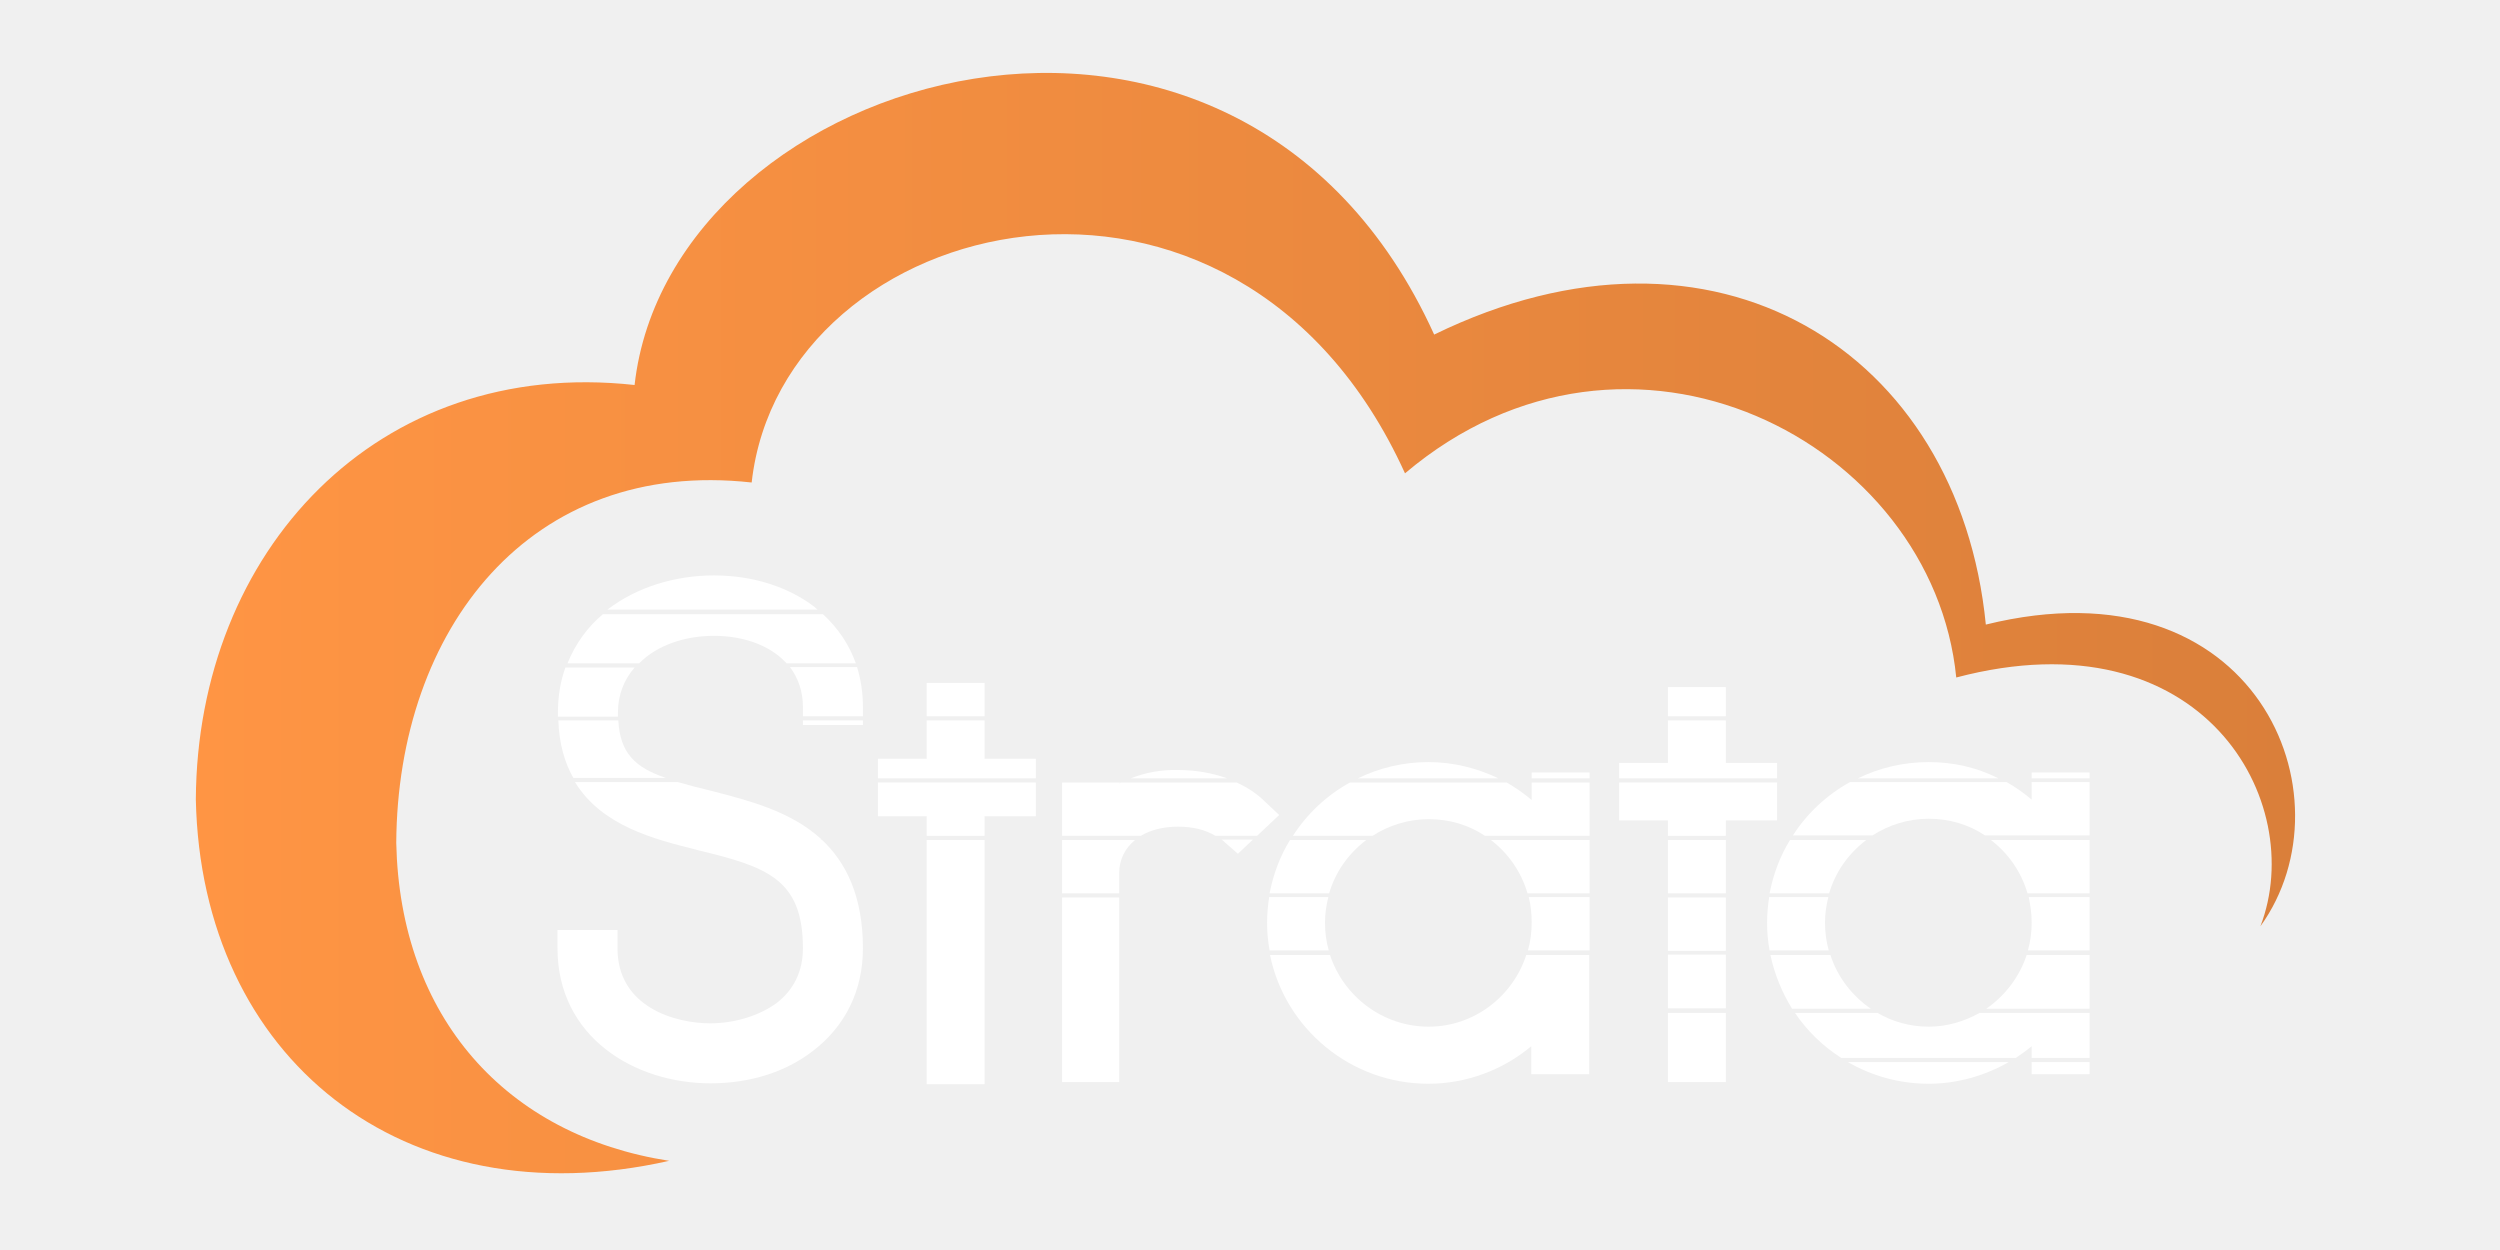
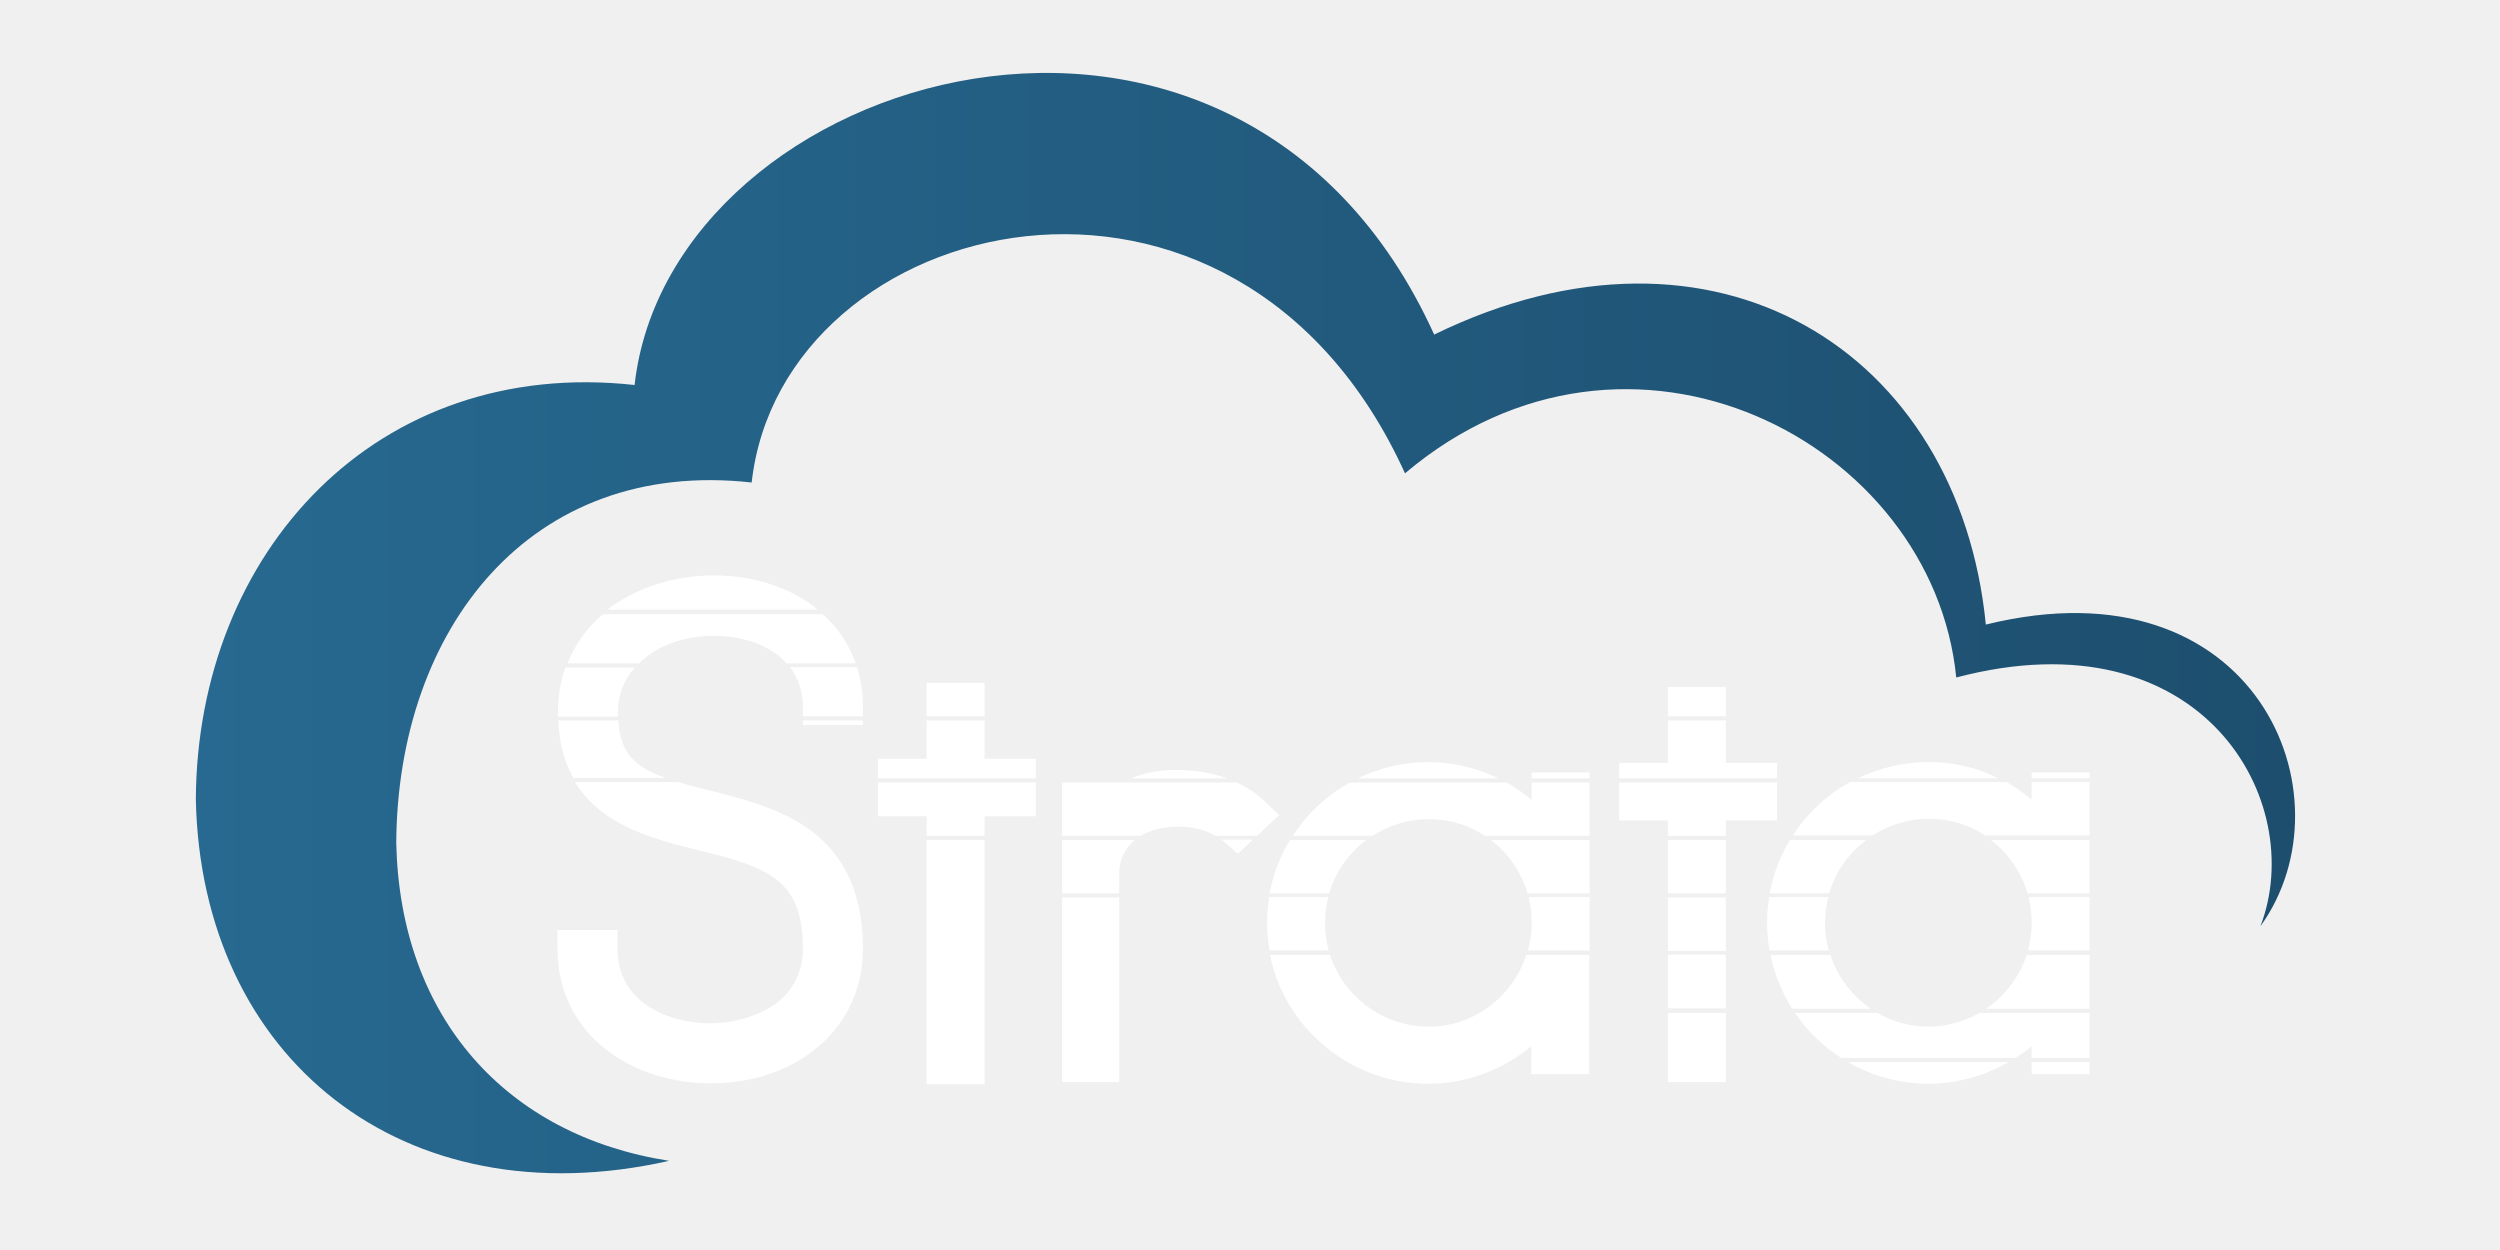
<svg xmlns="http://www.w3.org/2000/svg" version="1.1" id="Layer_1" x="0px" y="0px" viewBox="0 0 600 300" style="enable-background:new 0 0 600 300;" xml:space="preserve">
  <style type="text/css">
	.st0{fill:none;}
	.st1{fill:#FFFFFF;}
- 	.st2{fill:url(#path15_2_);}
+ 	.st2{fill:url(#path15_1_);}
</style>
  <path id="path4" class="st0" d="M170.6,260.1c-18.2,0-36.7-11.1-36.7-32.4v-4.4h14.4v4.4c0,14.2,14,18,22.2,18  c5.9,0,11.7-1.8,15.9-4.8c4.2-3.2,6.4-7.7,6.4-13.2c0-16.7-8.7-19.6-25.4-23.6l-0.3-0.1c-14-3.5-33.2-8.4-33.2-32.9  c0-21.6,18.8-32.9,37.4-32.9c9.3,0,17.8,2.7,24.1,7.5c7.6,5.8,11.7,14.1,11.7,24v4.4h-14.4v-4.4c0-5.1-2.1-9.5-6.1-12.5  c-3.9-3-9.3-4.6-15.3-4.6c-11.4,0-23,6.4-23,18.5c0,12.7,6.9,15,22.4,18.8l0.4,0.1c15.2,3.9,36.1,9.1,36.1,37.7  c0,10.1-4.2,18.7-12.1,24.7C188.6,257.4,180.1,260.1,170.6,260.1z M236.3,195.9h12.3v-13.7h-12.3V164h-13.9v18.2h-11.7v13.7h11.7  v64.3h13.9V195.9z M268.6,209.6c0-6.7,5.7-11.2,14.1-11.2c4.6,0,8.5,1.3,11.3,3.9l3.1,2.7l9.9-9.4l-3.4-3.2  c-5.1-4.9-12.6-7.6-20.9-7.6c-5.1,0-9.9,1.1-14.1,3.2v-0.9h-13.7v72.6h13.7V209.6z M367.6,251.1v6.7h13.9v-72.4h-13.9v6.6  c-6.8-5.8-15.6-9.1-24.7-9.1c-21.4,0-38.8,17.3-38.8,38.6s17.4,38.6,38.8,38.6C352,260.1,360.8,256.8,367.6,251.1z M367.6,221.5  c0,13.7-11.1,24.9-24.7,24.9c-13.7,0-24.9-11.2-24.9-24.9s11.2-24.9,24.9-24.9C356.5,196.5,367.6,207.7,367.6,221.5z M414.2,196.9  h12.3v-13.7h-12.3V165h-13.9v18.2h-11.7v13.7h11.7v62.8h13.9V196.9z M487.6,251.1v6.7h13.9v-72.4h-13.9v6.6  c-6.8-5.8-15.6-9.1-24.7-9.1c-21.4,0-38.8,17.3-38.8,38.6s17.4,38.6,38.8,38.6C472,260.1,480.7,256.8,487.6,251.1z M487.6,221.5  c0,13.7-11.1,24.9-24.7,24.9c-13.7,0-24.9-11.2-24.9-24.9s11.2-24.9,24.9-24.9C476.5,196.5,487.6,207.7,487.6,221.5z" />
  <g id="g94">
    <path id="path6" class="st1" d="M269,187.8h-0.4v0.2C268.7,187.9,268.9,187.8,269,187.8z" />
    <rect id="rect8" x="400.3" y="243.1" class="st1" width="13.9" height="16.6" />
    <path id="path10" class="st1" d="M366.6,214.4h14.9v-12.8h-23.7C361.9,204.7,365.1,209.2,366.6,214.4z" />
    <path id="path12" class="st1" d="M439,214.4c1.5-5.2,4.7-9.6,8.9-12.8h-18.3c-2.4,3.9-4,8.2-4.9,12.8H439z" />
    <path id="path14" class="st1" d="M319,214.4c1.5-5.2,4.7-9.6,8.9-12.8h-18.3c-2.4,3.9-4,8.2-4.9,12.8H319z" />
    <rect id="rect16" x="400.3" y="201.6" class="st1" width="13.9" height="12.8" />
    <path id="path18" class="st1" d="M268.6,209.6c0-3.3,1.4-6,3.8-8h-17.5v12.8h13.7V209.6z" />
    <path id="path20" class="st1" d="M297.1,204.9l3.6-3.4h-7.5c0.3,0.2,0.6,0.5,0.8,0.7L297.1,204.9z" />
    <path id="path22" class="st1" d="M273.8,200.6c2.3-1.4,5.4-2.2,8.9-2.2s6.5,0.7,9,2.2h10l5.3-5l-3.4-3.2c-1.9-1.9-4.2-3.4-6.8-4.6   H269c-0.1,0.1-0.3,0.1-0.4,0.2v-0.2h-13.7v12.8H273.8z" />
    <path id="path24" class="st1" d="M310.3,200.6h19.1c3.9-2.5,8.5-4,13.5-4s9.6,1.4,13.5,4h25.1v-12.8h-13.9v4.2   c-1.9-1.6-3.9-3-6-4.2H324C318.5,190.8,313.7,195.3,310.3,200.6z" />
    <path id="path26" class="st1" d="M197,201.3c-7.4-6.7-17.5-9.2-25.9-11.4l-0.4-0.1c-3-0.7-5.6-1.4-8-2.1H138   c6.4,10.5,19,13.7,29,16.2l0.3,0.1c16.7,4,25.4,6.9,25.4,23.6c0,5.5-2.2,10-6.4,13.2c-4.2,3-10,4.8-15.9,4.8   c-8.2,0-22.2-3.8-22.2-18v-4.4h-14.4v4.4c0,21.3,18.5,32.4,36.7,32.4c9.5,0,18-2.7,24.5-7.7c7.9-6,12.1-14.6,12.1-24.7   c0-12.6-4.1-20.7-9.9-26.1H197V201.3L197,201.3z" />
    <polygon id="polygon28" class="st1" points="400.3,196.9 400.3,200.6 414.2,200.6 414.2,196.9 426.5,196.9 426.5,187.8    388.6,187.8 388.6,196.9  " />
    <path id="path30" class="st1" d="M424.7,228.1h14.2c-0.6-2.1-0.9-4.4-0.9-6.7c0-2.1,0.3-4.1,0.8-6.1h-14.2c-0.3,2-0.5,4-0.5,6.1   C424.1,223.7,424.3,226,424.7,228.1z" />
    <polygon id="polygon32" class="st1" points="222.4,195.9 222.4,200.6 236.3,200.6 236.3,195.9 248.6,195.9 248.6,187.8    210.7,187.8 210.7,195.9  " />
    <path id="path34" class="st1" d="M148.4,172.9H134c0.2,5.6,1.5,10.1,3.6,13.8h22.2C152.4,184.2,148.8,180.7,148.4,172.9z" />
    <path id="path36" class="st1" d="M487.6,191.9c-1.9-1.6-3.9-3-6-4.2H444c-5.6,3.1-10.3,7.5-13.7,12.8h19.1c3.9-2.5,8.5-4,13.5-4   s9.6,1.4,13.5,4h25.1v-12.8h-13.9V191.9z" />
    <path id="path38" class="st1" d="M476.7,242.1h24.8v-12.9h-15.1C484.7,234.4,481.2,239,476.7,242.1z" />
    <path id="path40" class="st1" d="M487.6,221.4c0,2.3-0.3,4.6-0.9,6.7h14.8v-12.8h-14.6C487.3,217.3,487.6,219.3,487.6,221.4z" />
    <path id="path42" class="st1" d="M486.6,214.4h14.9v-12.8h-23.7C481.9,204.7,485.1,209.2,486.6,214.4z" />
    <polygon id="polygon44" class="st1" points="400.3,183.1 388.6,183.1 388.6,186.8 426.5,186.8 426.5,183.1 414.2,183.1    414.2,172.9 400.3,172.9  " />
    <rect id="rect46" x="400.3" y="215.4" class="st1" width="13.9" height="12.8" />
    <path id="path48" class="st1" d="M192.7,169.6v2.3h14.4v-2.3c0-3.4-0.5-6.5-1.4-9.5h-16.1C191.6,162.8,192.7,166,192.7,169.6z" />
    <path id="path50" class="st1" d="M366.7,228.1h14.8v-12.8h-14.6c0.5,2,0.7,4,0.7,6.1C367.6,223.8,367.3,226,366.7,228.1z" />
    <path id="path52" class="st1" d="M318,221.4c0-2.1,0.3-4.1,0.8-6.1h-14.2c-0.3,2-0.5,4-0.5,6.1c0,2.3,0.2,4.5,0.6,6.7h14.2   C318.3,226,318,223.8,318,221.4z" />
    <path id="path54" class="st1" d="M449,242.1c-4.5-3.1-8-7.6-9.7-12.9h-14.4c1,4.7,2.8,9,5.2,12.9H449z" />
    <path id="path56" class="st1" d="M342.9,246.4c-11,0-20.4-7.2-23.7-17.2h-14.4c3.6,17.6,19.3,30.9,38,30.9c9.1,0,17.9-3.3,24.7-9   v6.7h13.9v-28.6h-15.1C363.1,239.1,353.8,246.4,342.9,246.4z" />
    <rect id="rect58" x="400.3" y="229.1" class="st1" width="13.9" height="12.9" />
    <path id="path60" class="st1" d="M462.9,246.4c-4.5,0-8.7-1.2-12.3-3.3h-19.8c2.9,4.3,6.7,8,11.1,10.8h41.9   c1.3-0.9,2.6-1.8,3.8-2.8v2.8h13.9v-10.8h-26.4C471.5,245.1,467.4,246.4,462.9,246.4z" />
    <path id="path62" class="st1" d="M462.9,260.1c6.8,0,13.4-1.9,19.2-5.2h-38.6C449.2,258.2,455.8,260.1,462.9,260.1z" />
    <rect id="rect64" x="487.6" y="254.9" class="st1" width="13.9" height="2.9" />
    <rect id="rect66" x="254.9" y="215.4" class="st1" width="13.7" height="44.3" />
    <path id="path68" class="st1" d="M195.4,145.6c-6.3-4.8-14.8-7.5-24.1-7.5c-9.2,0-18.5,2.8-25.5,8.2h50.4   C196,146.1,195.7,145.9,195.4,145.6z" />
    <rect id="rect70" x="222.4" y="201.6" class="st1" width="13.9" height="58.6" />
    <rect id="rect72" x="487.6" y="185.4" class="st1" width="13.9" height="1.4" />
    <rect id="rect74" x="222.4" y="163.9" class="st1" width="13.9" height="8" />
    <path id="path76" class="st1" d="M171.3,152.6c6,0,11.4,1.6,15.3,4.6c0.8,0.6,1.5,1.3,2.2,2h16.6c-1.6-4.5-4.3-8.5-7.9-11.8h-52.8   c-3.7,3.1-6.6,7.1-8.5,11.8h17.2C157.7,154.8,164.5,152.6,171.3,152.6z" />
    <rect id="rect78" x="400.3" y="164.9" class="st1" width="13.9" height="7" />
    <path id="path80" class="st1" d="M462.9,182.9c-6.1,0-11.9,1.4-17,3.9h33.7C474.5,184.2,468.8,182.9,462.9,182.9z" />
    <rect id="rect82" x="367.6" y="185.4" class="st1" width="13.9" height="1.4" />
    <path id="path84" class="st1" d="M325.9,186.8h33.7c-5.2-2.5-10.9-3.9-16.8-3.9C336.8,182.9,331,184.3,325.9,186.8z" />
    <path id="path86" class="st1" d="M271.4,186.8h23.1c-3.6-1.3-7.6-2-11.7-2C278.7,184.7,274.9,185.4,271.4,186.8z" />
    <rect id="rect88" x="192.7" y="172.9" class="st1" width="14.4" height="1.1" />
    <polygon id="polygon90" class="st1" points="210.7,182.1 210.7,186.8 248.6,186.8 248.6,182.1 236.3,182.1 236.3,172.9    222.4,172.9 222.4,182.1  " />
    <path id="path92" class="st1" d="M148.3,171.1c0-4.4,1.5-8,4-10.9h-16.6c-1.2,3.3-1.8,6.9-1.8,10.9c0,0.3,0,0.6,0,0.9h14.4   C148.3,171.7,148.3,171.4,148.3,171.1z" />
  </g>
-   <linearGradient id="path15_2_" gradientUnits="userSpaceOnUse" x1="47" y1="-1544.844" x2="550.823" y2="-1544.844" gradientTransform="matrix(1 0 0 -1 0 -1395.3)">
-     <stop offset="0" style="stop-color:#FF9544" />
-     <stop offset="1" style="stop-color:#DA7F3A" />
+   <linearGradient id="path15_1_" gradientUnits="userSpaceOnUse" x1="47.011" y1="2076.874" x2="550.833" y2="2076.874" gradientTransform="matrix(1 0 0 1 0 -1927.3)">
+     <stop offset="0" style="stop-color:#276990" />
+     <stop offset="1" style="stop-color:#1D4E6E" />
  </linearGradient>
-   <path id="path15_1_" class="st2" d="M47,191.9c0.3-59.5,43.5-106.3,105.3-99.5C160.8,16.5,297-23.7,344.2,80.3  c67.4-32.9,125.9,3.9,132.4,69.6c64.9-16,88.4,41.2,65.9,72.4c11.5-29.9-13.8-75.3-73-59.7c-5.6-56.6-78.5-94.5-132.3-49  c-40.6-89.4-149.5-63.1-156.8,2.2c-53.2-5.9-85,35.2-85.3,86.5c0.9,41.8,26.3,70.2,65.5,76.3C96.7,293,48.3,253.9,47,191.9L47,191.9  z" />
+   <path id="path15_2_" class="st2" d="M47,191.9c0.3-59.5,43.5-106.3,105.3-99.5C160.8,16.5,297-23.7,344.2,80.3  c67.4-32.9,125.9,3.9,132.4,69.6c64.9-16,88.4,41.2,65.9,72.4c11.5-29.9-13.8-75.3-73-59.7c-5.6-56.6-78.5-94.5-132.3-49  c-40.6-89.4-149.5-63.1-156.8,2.2c-53.2-5.9-85,35.2-85.3,86.5c0.9,41.8,26.3,70.2,65.5,76.3C96.7,293,48.3,253.9,47,191.9L47,191.9  z" />
</svg>
